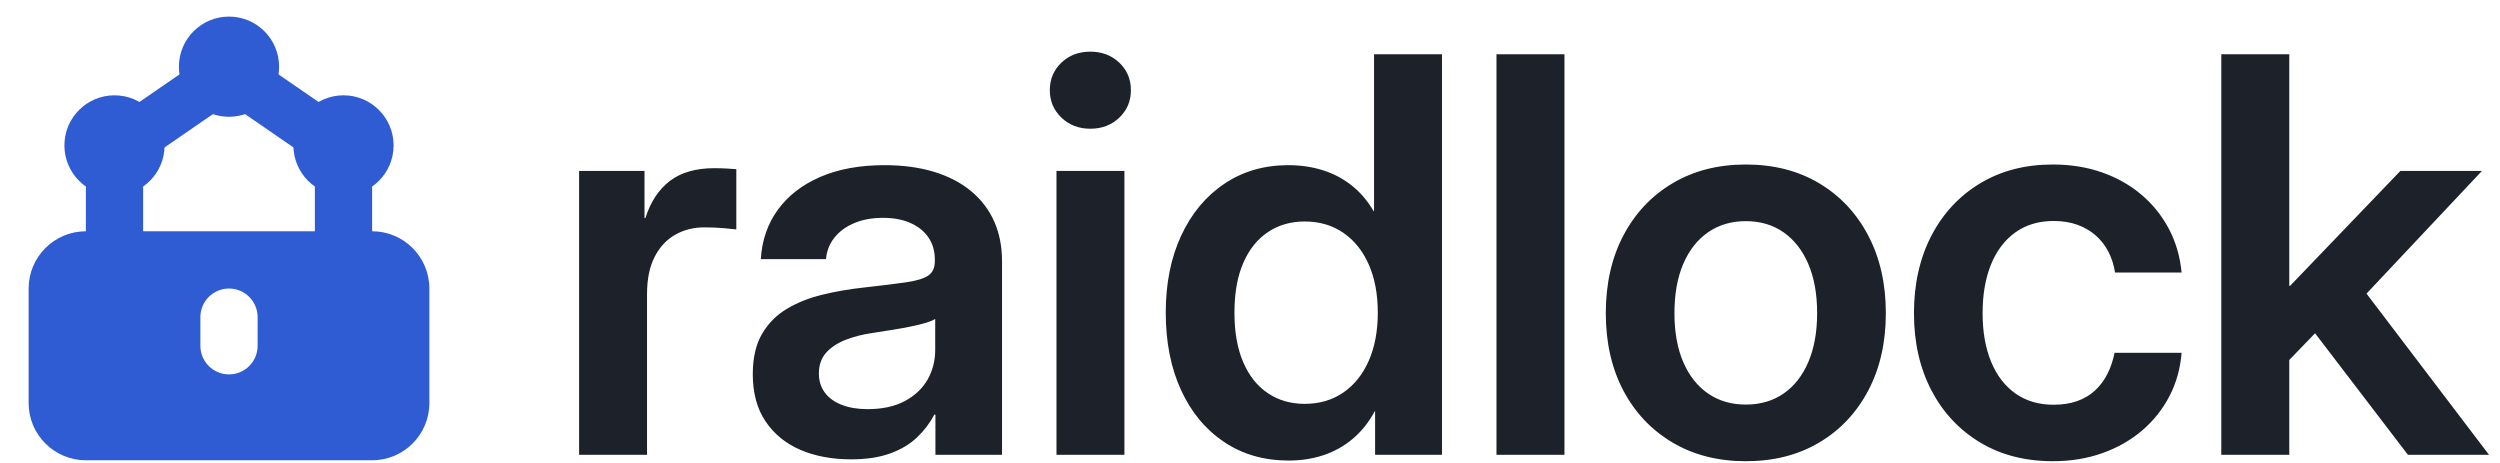
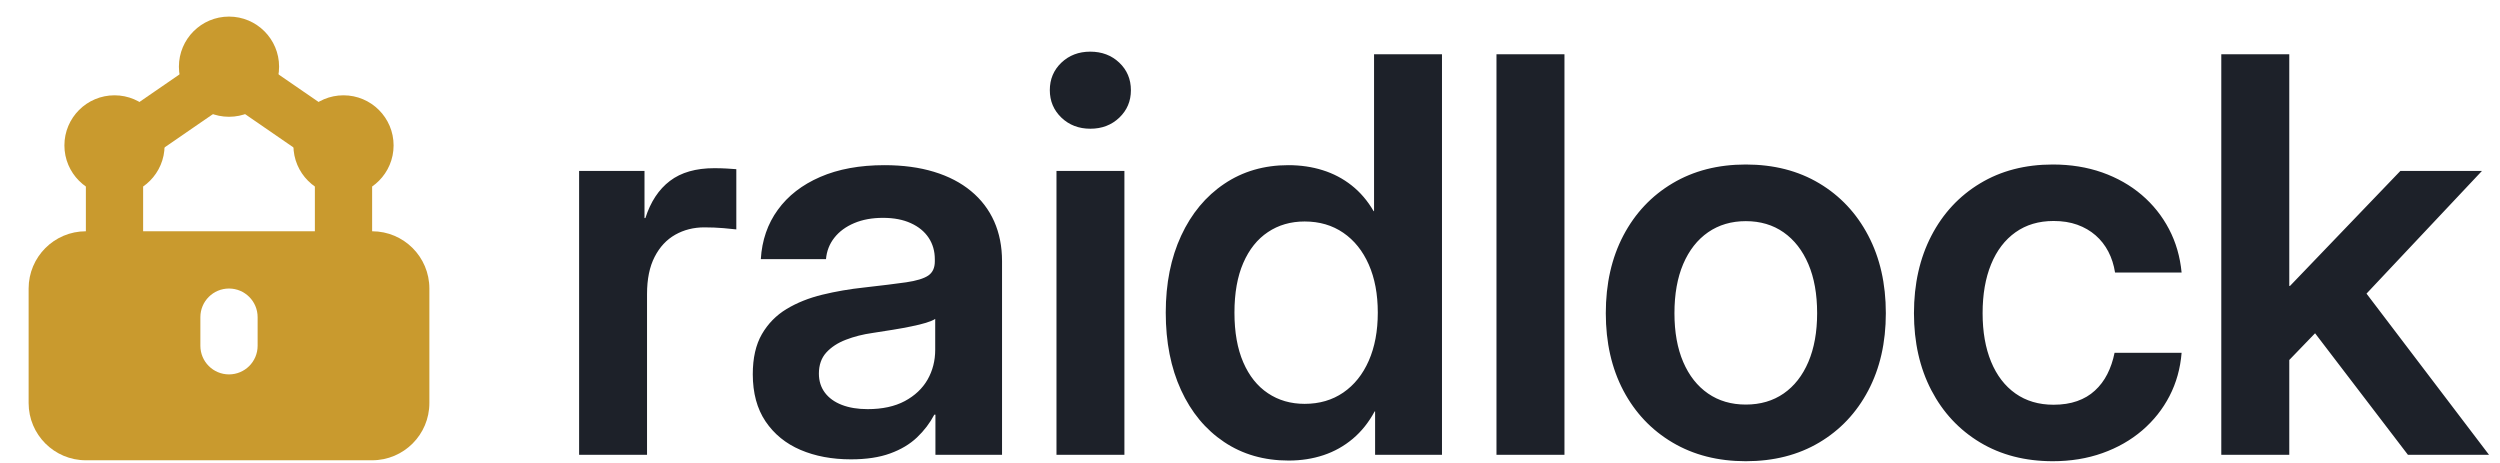
<svg xmlns="http://www.w3.org/2000/svg" viewBox="0 0 454.15 83.20" width="227" height="42" role="img" aria-label="raidlock">
-   <g fill="#2f5bd3" transform="scale(1.3)">
+   <g fill="#c99a2e" transform="scale(1.3)">
    <circle cx="16" cy="20" r="7" />
    <circle cx="32" cy="9" r="7" />
    <circle cx="48" cy="20" r="7" />
    <path d="M12 20h8v16h-8zM44 20h8v16h-8z" />
    <path d="M14.3 17.5l15.4-10.6 4.6 5.6-15.4 10.6zM49.7 17.5l-15.4-10.6-4.6 5.6 15.4 10.6z" />
    <path fill-rule="evenodd" d="M12 32h40a8 8 0 0 1 8 8v16a8 8 0 0 1-8 8H12a8 8 0 0 1-8-8V40a8 8 0 0 1 8-8zM32 40a4 4 0 0 0-4 4v4a4 4 0 0 0 8 0v-4a4 4 0 0 0-4-4z" />
  </g>
  <path fill="#1d2129" transform="translate(99.75 82.20)" d="M5.45 0V-51.56H17.33V-43H17.49Q18.91 -47.44 21.95 -49.75Q24.99 -52.06 30 -52.06Q31.23 -52.06 32.25 -52Q33.27 -51.94 34.01 -51.88V-40.94Q33.33 -41.03 31.67 -41.17Q30.02 -41.31 28.19 -41.31Q25.29 -41.31 22.92 -39.98Q20.55 -38.64 19.17 -35.95Q17.79 -33.27 17.79 -29.21V0Z M54.83 0.83Q49.68 0.83 45.66 -0.89Q41.65 -2.61 39.32 -6.06Q37 -9.51 37 -14.63Q37 -19.04 38.65 -21.9Q40.31 -24.77 43.14 -26.48Q45.98 -28.19 49.64 -29.08Q53.3 -29.97 57.26 -30.39Q62.05 -30.93 64.86 -31.33Q67.66 -31.74 68.87 -32.55Q70.07 -33.37 70.07 -35.13V-35.51Q70.07 -37.73 68.95 -39.42Q67.83 -41.11 65.72 -42.07Q63.61 -43.04 60.65 -43.04Q57.68 -43.04 55.42 -42.08Q53.15 -41.12 51.82 -39.43Q50.49 -37.74 50.3 -35.54H38.46Q38.77 -40.68 41.55 -44.5Q44.32 -48.33 49.25 -50.47Q54.18 -52.61 60.93 -52.61Q65.95 -52.61 69.92 -51.4Q73.89 -50.19 76.65 -47.9Q79.41 -45.62 80.85 -42.4Q82.28 -39.18 82.28 -35.16V0H70.18V-7.29H69.98Q68.77 -4.99 66.83 -3.15Q64.88 -1.3 61.95 -0.24Q59.02 0.83 54.83 0.83ZM57.86 -8.29Q61.87 -8.29 64.61 -9.75Q67.35 -11.22 68.75 -13.65Q70.14 -16.09 70.14 -19.07V-24.68Q69.57 -24.31 68.45 -23.97Q67.33 -23.63 65.79 -23.32Q64.26 -23 62.46 -22.71Q60.67 -22.41 58.77 -22.13Q56.14 -21.76 53.92 -20.9Q51.7 -20.05 50.35 -18.57Q49.01 -17.09 49.01 -14.74Q49.01 -12.74 50.1 -11.28Q51.19 -9.83 53.18 -9.06Q55.17 -8.29 57.86 -8.29Z M92.17 0V-51.56H104.51V0ZM98.32 -59.23Q95.17 -59.23 93.06 -61.25Q90.96 -63.27 90.96 -66.24Q90.96 -69.22 93.06 -71.23Q95.17 -73.23 98.3 -73.23Q101.47 -73.23 103.58 -71.23Q105.69 -69.23 105.69 -66.22Q105.69 -63.25 103.58 -61.24Q101.47 -59.23 98.32 -59.23Z M134.35 1.05Q127.64 1.05 122.61 -2.33Q117.57 -5.71 114.8 -11.75Q112.02 -17.8 112.02 -25.82Q112.02 -33.76 114.82 -39.8Q117.62 -45.84 122.65 -49.22Q127.68 -52.61 134.28 -52.61Q137.65 -52.61 140.55 -51.69Q143.45 -50.78 145.79 -48.93Q148.13 -47.09 149.78 -44.26H149.86V-72.75H162.2V0H150.05V-7.88H149.97Q148.36 -4.89 145.99 -2.9Q143.62 -0.91 140.68 0.07Q137.74 1.05 134.35 1.05ZM137.25 -9.25Q141.28 -9.25 144.27 -11.3Q147.26 -13.35 148.9 -17.08Q150.54 -20.81 150.54 -25.82Q150.54 -30.85 148.9 -34.56Q147.26 -38.28 144.27 -40.33Q141.28 -42.38 137.25 -42.38Q133.46 -42.38 130.58 -40.45Q127.7 -38.53 126.1 -34.84Q124.5 -31.16 124.5 -25.82Q124.5 -20.5 126.1 -16.8Q127.7 -13.1 130.58 -11.18Q133.46 -9.25 137.25 -9.25Z M184.45 -72.75V0H172.1V-72.75Z M217.39 1.17Q209.82 1.17 204.09 -2.22Q198.35 -5.61 195.15 -11.66Q191.96 -17.72 191.96 -25.72Q191.96 -33.75 195.15 -39.83Q198.35 -45.91 204.09 -49.32Q209.82 -52.73 217.39 -52.73Q225.01 -52.73 230.72 -49.32Q236.44 -45.91 239.63 -39.83Q242.83 -33.75 242.83 -25.72Q242.83 -17.72 239.63 -11.66Q236.44 -5.61 230.72 -2.22Q225.01 1.17 217.39 1.17ZM217.39 -9.12Q221.36 -9.12 224.27 -11.13Q227.17 -13.14 228.76 -16.87Q230.35 -20.61 230.35 -25.72Q230.35 -30.91 228.76 -34.63Q227.17 -38.36 224.27 -40.4Q221.36 -42.44 217.39 -42.44Q213.47 -42.44 210.54 -40.42Q207.62 -38.39 206.02 -34.65Q204.43 -30.91 204.43 -25.72Q204.43 -20.58 206.02 -16.86Q207.62 -13.14 210.53 -11.13Q213.44 -9.12 217.39 -9.12Z M273.16 1.17Q265.63 1.17 259.95 -2.24Q254.26 -5.66 251.1 -11.72Q247.94 -17.79 247.94 -25.72Q247.94 -33.68 251.1 -39.78Q254.26 -45.87 259.95 -49.3Q265.63 -52.73 273.16 -52.73Q278.02 -52.73 282.12 -51.29Q286.22 -49.84 289.31 -47.21Q292.39 -44.58 294.27 -41Q296.15 -37.42 296.56 -33.11H284.47Q284.14 -35.2 283.25 -36.91Q282.36 -38.62 280.94 -39.86Q279.52 -41.1 277.61 -41.79Q275.71 -42.47 273.3 -42.47Q269.28 -42.47 266.39 -40.42Q263.49 -38.36 261.95 -34.6Q260.41 -30.84 260.41 -25.72Q260.41 -20.65 261.95 -16.91Q263.49 -13.17 266.38 -11.13Q269.27 -9.09 273.3 -9.09Q275.71 -9.09 277.58 -9.75Q279.46 -10.41 280.81 -11.66Q282.17 -12.9 283.06 -14.64Q283.95 -16.39 284.38 -18.52H296.56Q296.22 -14.27 294.37 -10.68Q292.52 -7.1 289.41 -4.43Q286.3 -1.77 282.17 -0.3Q278.04 1.17 273.16 1.17Z M315.03 -16.09V-30.67H316.25L336.3 -51.56H351.12L327.19 -26.13H324.72ZM303.77 0V-72.75H316.12V0ZM337.67 0 319.8 -23.39 328.08 -32 352.4 0Z" />
</svg>
